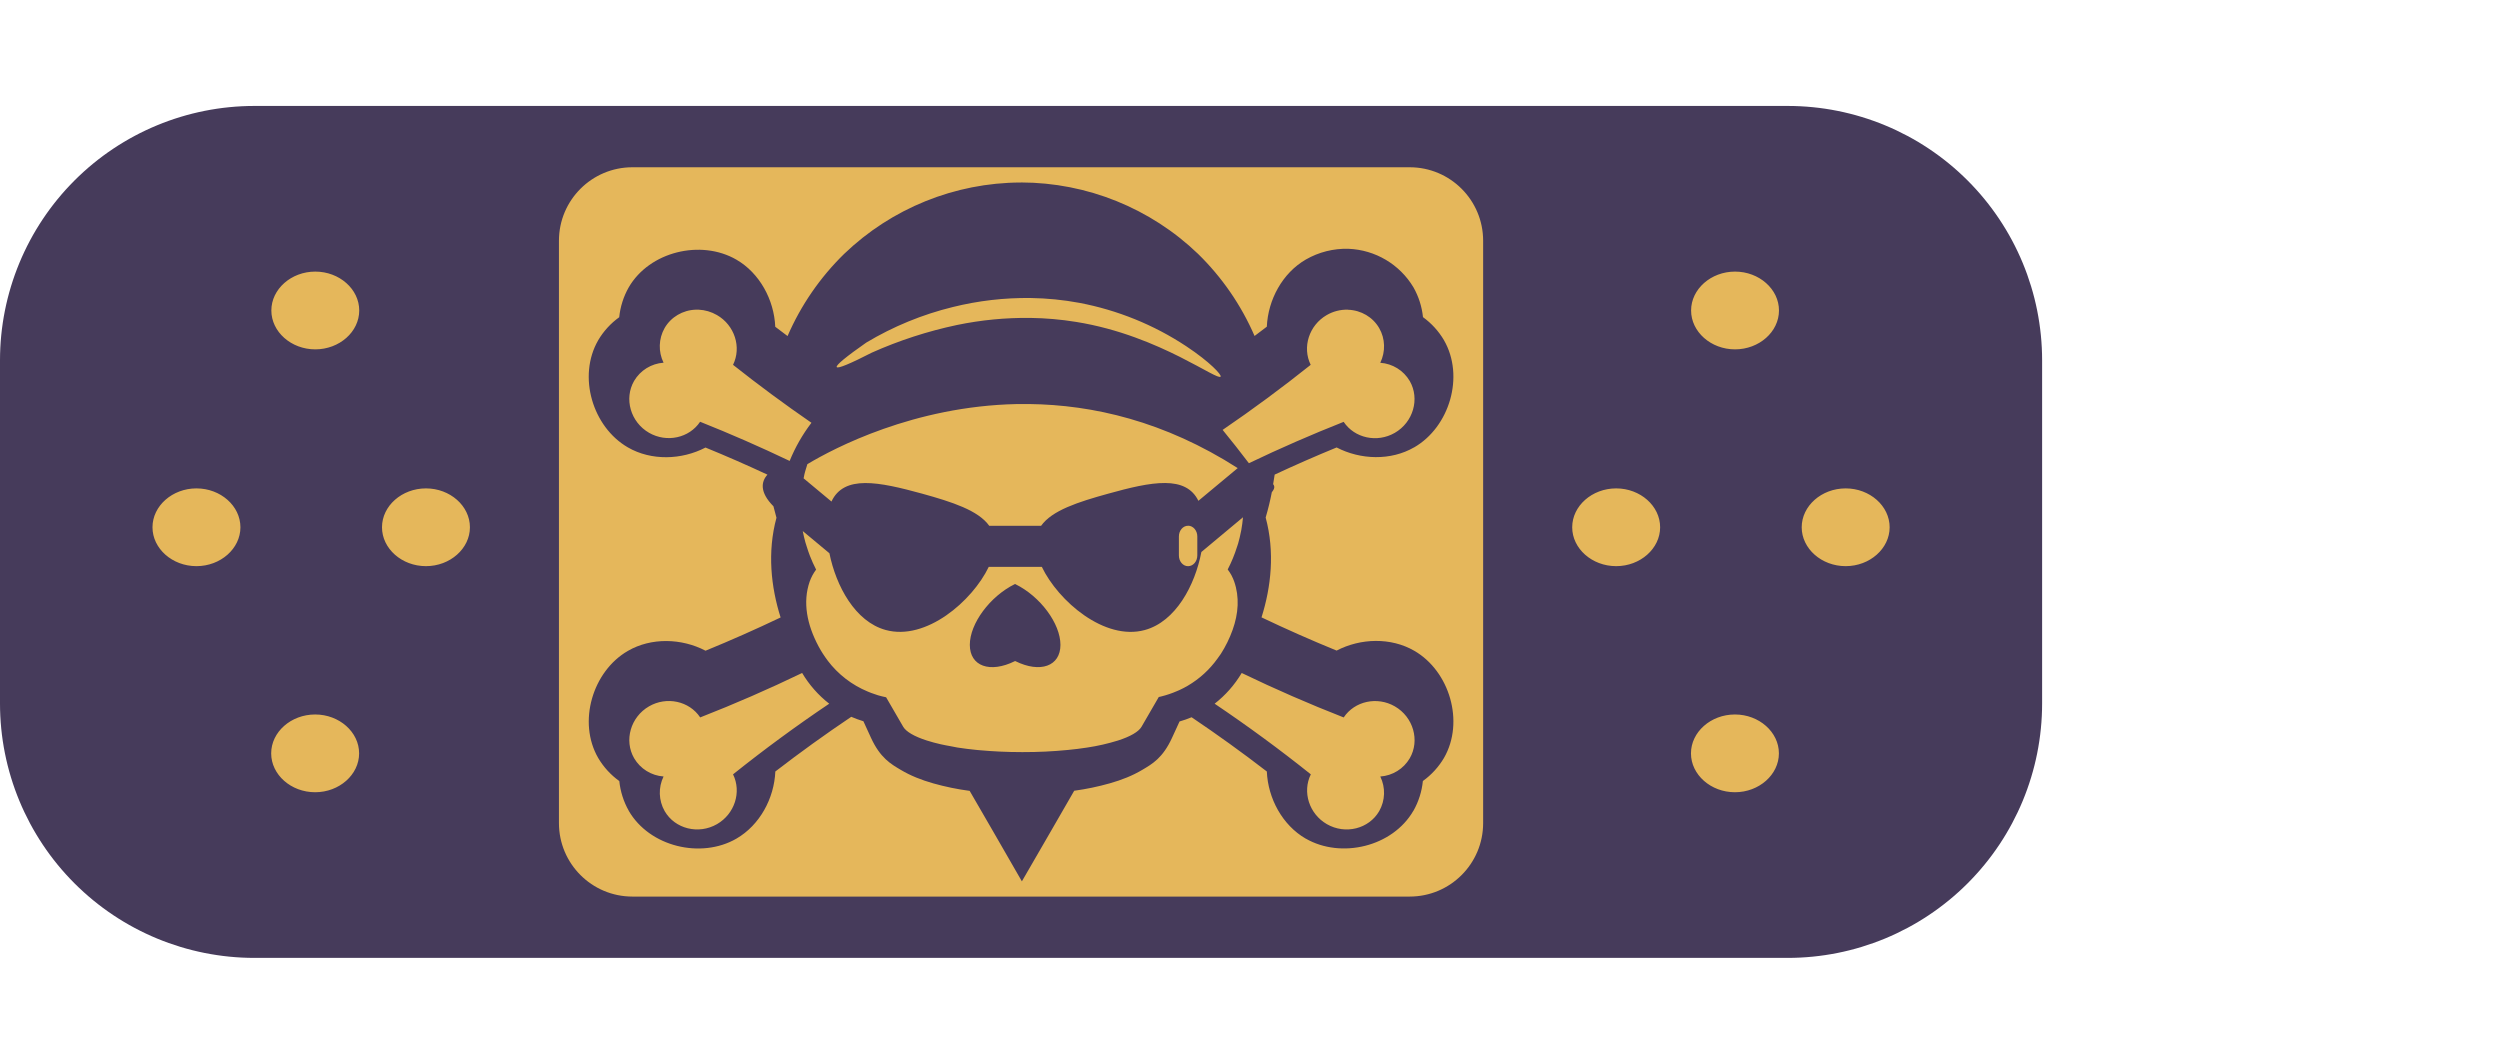
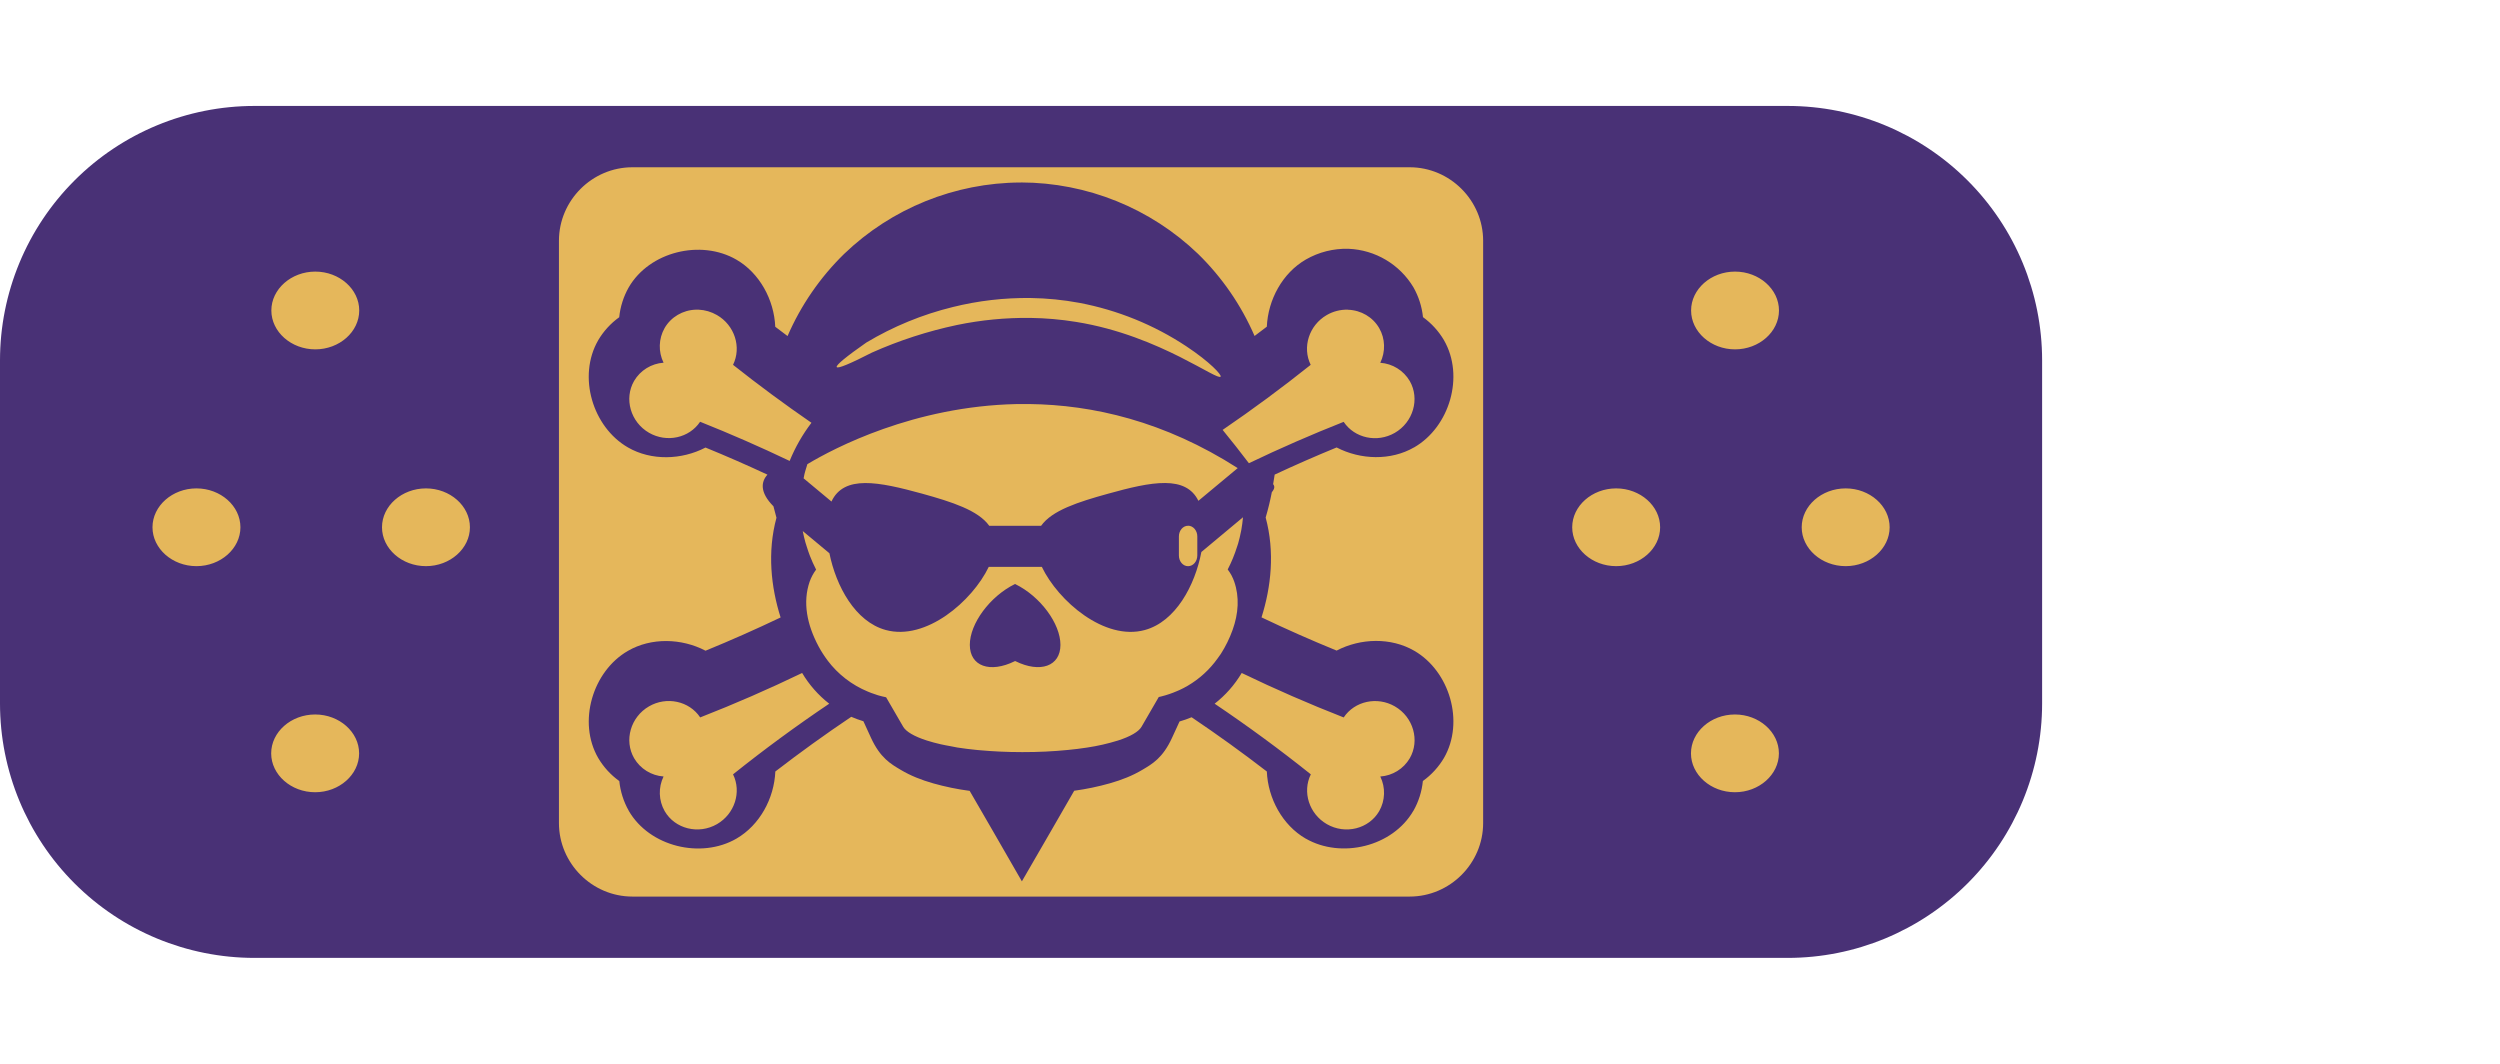
- <svg xmlns="http://www.w3.org/2000/svg" xml:space="preserve" style="fill-rule:evenodd;clip-rule:evenodd;stroke-linejoin:round;stroke-miterlimit:2" viewBox="0 0 235 100">
-   <path style="fill:none" d="M0 0h236v92H0z" transform="scale(.99576 1.08696)" />
-   <path d="M188.978 28.872c0-6.343-2.336-12.426-6.495-16.912-4.158-4.485-9.798-7.005-15.678-7.005H33.192c-5.881 0-11.521 2.52-15.679 7.005-4.158 4.486-6.494 10.569-6.494 16.912V61.12c0 6.343 2.336 12.427 6.494 16.912 4.158 4.486 9.798 7.006 15.679 7.006h133.613c5.88 0 11.52-2.52 15.678-7.006 4.159-4.485 6.495-10.569 6.495-16.912V28.872Z" style="fill:#463b5b" transform="matrix(1.07867 0 0 1 -11.886 5.004)" />
-   <path d="M143.435 17.625v54.742a6.906 6.906 0 0 1-6.906 6.907H63.468a6.907 6.907 0 0 1-6.907-6.907V17.625a6.906 6.906 0 0 1 6.907-6.906h73.061a6.906 6.906 0 0 1 6.906 6.906Zm-43.433-5.478-.015.004h-.03a24.073 24.073 0 0 0-16.592 6.716 24.313 24.313 0 0 0-5.314 7.718c-.382-.291-.775-.579-1.157-.873-.109-2.536-1.466-5.046-3.658-6.312-3.322-1.92-8.168-.767-10.122 2.619a7.162 7.162 0 0 0-.888 2.797 7.127 7.127 0 0 0-1.976 2.162v.003c-1.958 3.387-.529 8.153 2.789 10.069l.007.004c2.193 1.266 5.042 1.183 7.291.011 1.96.802 3.901 1.651 5.82 2.547v.004c-.585.646-.756 1.64.567 2.971.087.361.181.72.284 1.077-.873 3.228-.518 6.508.389 9.373a136.475 136.475 0 0 1-7.056 3.126c-2.253-1.176-5.102-1.255-7.295.015-3.322 1.912-4.75 6.686-2.796 10.068a7.15 7.15 0 0 0 1.984 2.17c.101.98.403 1.93.888 2.789v.007c1.958 3.383 6.799 4.536 10.121 2.616 2.192-1.27 3.549-3.776 3.659-6.312a135.842 135.842 0 0 1 7.136-5.14c.372.16.753.298 1.141.416l.714 1.557c.873 1.901 1.871 2.464 2.801 3.016.933.555 1.927.945 3.046 1.266 1.124.318 2.27.554 3.428.707l2.188 3.779 2.721 4.725 2.733-4.725 2.185-3.791a24.128 24.128 0 0 0 3.352-.699c1.126-.321 2.116-.71 3.05-1.266.933-.552 1.927-1.111 2.797-3.016l.703-1.531c.385-.109.764-.242 1.134-.396a135.457 135.457 0 0 1 7.071 5.098c.109 2.532 1.463 5.042 3.651 6.308h.007c3.323 1.916 8.164.771 10.118-2.615l.008-.004a7.105 7.105 0 0 0 .884-2.793 7.157 7.157 0 0 0 1.984-2.17c1.954-3.39.525-8.163-2.797-10.076-2.192-1.266-5.041-1.19-7.294-.015a134.483 134.483 0 0 1-7.06-3.122c.907-2.872 1.262-6.153.389-9.384.231-.784.424-1.578.579-2.381.279-.34.287-.556.124-.756.054-.299.101-.599.144-.899a135.6 135.6 0 0 1 5.824-2.552c2.253 1.172 5.102 1.255 7.287-.011h.007c3.319-1.916 4.751-6.682 2.797-10.068v-.004a7.155 7.155 0 0 0-1.973-2.166 7.201 7.201 0 0 0-.892-2.796 7.456 7.456 0 0 0-6.115-3.629 7.596 7.596 0 0 0-4.006 1.009c-2.196 1.27-3.553 3.772-3.666 6.312-.378.295-.767.582-1.153.873a24.281 24.281 0 0 0-5.314-7.718 24.08 24.08 0 0 0-16.629-6.712h-.004Zm.903 10.862a27.16 27.16 0 0 1 4.57.454 27.546 27.546 0 0 1 10.049 4.078c2.268 1.504 3.352 2.71 3.235 2.857-.151.204-1.485-.673-3.825-1.852-2.32-1.16-5.706-2.642-9.769-3.292a29.23 29.23 0 0 0-4.29-.374 32.097 32.097 0 0 0-6.898.665 39.954 39.954 0 0 0-8.001 2.597c-1.98 1.016-3.201 1.534-3.303 1.36-.106-.17.926-1.009 2.774-2.301a29.439 29.439 0 0 1 8.141-3.345 28.833 28.833 0 0 1 7.313-.847h.004Zm-31.471 1.096c.084-.003.168-.003.253 0 .605.026 1.199.2 1.727.507 1.661.956 2.328 3.019 1.512 4.679a137.526 137.526 0 0 0 7.37 5.446 15.688 15.688 0 0 0-2.049 3.587 138.068 138.068 0 0 0-8.416-3.682c-1.028 1.534-3.142 1.991-4.8 1.036l-.004-.002c-1.734-1.001-2.366-3.2-1.402-4.873a3.49 3.49 0 0 1 2.77-1.713 3.49 3.49 0 0 1 .098-3.257c.6-1.038 1.708-1.69 2.937-1.728h.004Zm31.324 8.871c5.978.069 12.72 1.611 19.604 6.02V39l-3.693 3.073c-.589-1.206-1.685-1.663-3.114-1.674-1.497-.016-3.356.445-5.359 1.001-2.858.79-5.284 1.576-6.312 3.02h-4.875c-1.036-1.448-3.459-2.23-6.32-3.024-2.003-.548-3.858-1.005-5.359-.994-1.455.012-2.57.484-3.152 1.739l-2.619-2.181c.024-.131.051-.262.079-.393.019-.076.034-.151.057-.219l.068-.231a7.67 7.67 0 0 1 .151-.491c2.521-1.512 10.001-5.442 19.657-5.647a31.06 31.06 0 0 1 1.183-.003h.004ZM79.419 58.253a10.422 10.422 0 0 0 2.547 2.891 136.745 136.745 0 0 0-9.04 6.64c.817 1.658.154 3.721-1.504 4.679l-.002.001c-1.734 1.002-3.957.449-4.923-1.225a3.49 3.49 0 0 1-.102-3.254 3.491 3.491 0 0 1-2.767-1.716c-.966-1.673-.335-3.874 1.399-4.876 1.661-.961 3.785-.502 4.811 1.04a135.791 135.791 0 0 0 9.581-4.177v-.003Zm51.306-34.148.008.008c1.227.039 2.334.691 2.932 1.727.57.988.608 2.204.102 3.258a3.49 3.49 0 0 1 2.771 1.716c.961 1.675.325 3.873-1.41 4.872-1.659.956-3.776.5-4.804-1.036a137.643 137.643 0 0 0-8.908 3.889 107.777 107.777 0 0 0-2.468-3.133 137.618 137.618 0 0 0 8.277-6.115c-.816-1.659-.151-3.722 1.508-4.679a3.752 3.752 0 0 1 1.984-.507h.008Zm-9.864 19.514c-.035.402-.088.804-.159 1.201l-.034.159c-.071.374-.16.745-.265 1.111-.03.095-.062.19-.094.284a13.415 13.415 0 0 1-.885 2.154c.129.166.235.34.337.514l.034.068c.094.182.174.359.238.544.51 1.459.404 3.013-.151 4.562a11.174 11.174 0 0 1-1.1 2.241c-.102.152-.208.299-.318.446a9.085 9.085 0 0 1-2.8 2.555l-.011.008a9.152 9.152 0 0 1-.775.4l-.242.103a9.337 9.337 0 0 1-1.436.487l-.227.053-.03.008-1.625 2.804c-.269.453-1.028.907-2.211 1.285-.942.292-1.905.512-2.88.658-.601.093-1.205.169-1.811.226-1.413.14-2.832.208-4.252.204h-.094c-1.429 0-2.744-.068-3.946-.177l-.298-.027a32.181 32.181 0 0 1-1.807-.226c-.219-.038-.397-.08-.605-.118-.329-.06-.672-.121-.967-.189a15.68 15.68 0 0 1-1.312-.355c-1.179-.378-1.942-.831-2.211-1.285l-1.61-2.778a9.316 9.316 0 0 1-.771-.189l-.03-.011a9.18 9.18 0 0 1-.605-.208l-.31-.125a9.076 9.076 0 0 1-3.783-2.921h.004a10.26 10.26 0 0 1-.85-1.323c-1.096-2.048-1.512-4.157-.839-6.1a4.29 4.29 0 0 1 .604-1.123c-.22-.428-.415-.863-.586-1.303a13.253 13.253 0 0 1-.283-.821 13.6 13.6 0 0 1-.136-.434c-.096-.343-.178-.69-.246-1.04v-.022l2.502 2.082c.631 3.114 2.43 6.425 5.28 7.211 3.798 1.051 8.152-2.713 9.698-5.93h4.989c1.542 3.213 5.896 6.977 9.687 5.934 2.891-.793 4.709-4.184 5.31-7.332l3.912-3.265Zm-21.422 6.27-.023.011c-2.343 1.153-4.237 3.715-4.233 5.715 0 2.003 1.89 2.687 4.233 1.53l.027-.011.026.011c2.339 1.153 4.233.473 4.233-1.53 0-2.004-1.894-4.558-4.233-5.707l-.023-.016-.007-.003Zm21.301 8.367c3.142 1.516 6.34 2.91 9.588 4.18 1.027-1.541 3.15-2 4.811-1.039 1.734 1.002 2.365 3.203 1.399 4.876a3.488 3.488 0 0 1-2.771 1.715 3.488 3.488 0 0 1-.102 3.255c-.967 1.671-3.188 2.223-4.921 1.222l-.003-.002c-1.659-.958-2.322-3.021-1.504-4.679a137.028 137.028 0 0 0-9.041-6.64 10.4 10.4 0 0 0 2.544-2.888Zm-5.042-13.844c.48 0 .869.454.869 1.009v1.788c0 .559-.389 1.009-.869 1.009s-.862-.45-.862-1.009v-1.788c0-.555.382-1.005.862-1.005v-.004Zm-71.64-3.507h.004c2.264 0 4.129 1.647 4.131 3.651v.004c0 2.005-1.865 3.654-4.131 3.654h-.004c-2.266 0-4.13-1.649-4.13-3.654v-.004c.002-2.004 1.866-3.651 4.13-3.651ZM33.642 62.157h.008c2.264.002 4.127 1.651 4.127 3.655 0 2.004-1.865 3.654-4.131 3.654h-.004c-2.266 0-4.131-1.65-4.131-3.654v-.004c.003-2.004 1.867-3.651 4.131-3.651Zm.015-41.631c2.267 0 4.131 1.65 4.131 3.655s-1.864 3.655-4.131 3.655c-2.266 0-4.13-1.65-4.13-3.655s1.864-3.655 4.13-3.655Zm133.457 0c2.266 0 4.13 1.65 4.13 3.655s-1.864 3.655-4.13 3.655c-2.267 0-4.131-1.65-4.131-3.655s1.864-3.655 4.131-3.655ZM22.489 40.905c2.265 0 4.129 1.647 4.131 3.651v.004c0 2.005-1.865 3.654-4.131 3.654h-.004c-2.266 0-4.131-1.649-4.131-3.654v-.004c.003-2.005 1.869-3.653 4.135-3.651Zm133.456 0c2.265.002 4.127 1.651 4.127 3.655 0 2.003-1.862 3.653-4.127 3.654h-.007c-2.266 0-4.131-1.649-4.131-3.654s1.865-3.655 4.131-3.655h.007Zm21.57 0c2.266 0 4.131 1.65 4.131 3.655s-1.865 3.654-4.131 3.654h-.004c-2.266 0-4.131-1.649-4.131-3.654s1.865-3.655 4.131-3.655h.004Zm-10.413 21.252h.004c2.266 0 4.131 1.65 4.131 3.655 0 2.004-1.865 3.654-4.131 3.654h-.004c-2.266 0-4.131-1.65-4.131-3.654 0-2.005 1.865-3.655 4.131-3.655Z" style="fill:#e5b75b" transform="translate(-4.02 5.004)" />
+ <svg xmlns="http://www.w3.org/2000/svg" width="100%" height="100%" viewBox="0 0 235 100" version="1.1" xml:space="preserve" style="fill-rule:evenodd;clip-rule:evenodd;stroke-linejoin:round;stroke-miterlimit:2;">
+   <g transform="matrix(0.99576,0,0,1.08696,0,0)">
+     <rect x="0" y="0" width="236" height="92" style="fill:none;" />
+   </g>
+   <g transform="matrix(1.07867,0,0,1,-11.886,5.004)">
+     <path d="M188.978,28.872C188.978,22.529 186.642,16.446 182.483,11.96C178.325,7.475 172.685,4.955 166.805,4.955L33.192,4.955C27.311,4.955 21.671,7.475 17.513,11.96C13.355,16.446 11.019,22.529 11.019,28.872L11.019,61.12C11.019,67.463 13.355,73.547 17.513,78.032C21.671,82.518 27.311,85.038 33.192,85.038L166.805,85.038C172.685,85.038 178.325,82.518 182.483,78.032C186.642,73.547 188.978,67.463 188.978,61.12L188.978,28.872Z" style="fill:#493176;" />
+   </g>
+   <g transform="matrix(1,0,0,1,-4.02,5.004)">
+     <path d="M143.435,17.625L143.435,72.367C143.435,72.367 143.435,72.368 143.435,72.368C143.435,76.157 140.318,79.274 136.529,79.274L63.468,79.274C59.679,79.274 56.561,76.156 56.561,72.367L56.561,17.625C56.561,13.836 59.678,10.719 63.467,10.719C63.467,10.719 63.468,10.719 63.468,10.719L136.529,10.719C140.318,10.719 143.435,13.836 143.435,17.625ZM100.002,12.147L99.987,12.151L99.957,12.151C93.771,12.174 87.825,14.58 83.365,18.867C81.11,21.071 79.305,23.692 78.051,26.585C77.669,26.294 77.276,26.006 76.894,25.712C76.785,23.176 75.428,20.666 73.236,19.4C69.914,17.48 65.068,18.633 63.114,22.019C62.628,22.88 62.326,23.832 62.226,24.816C61.425,25.392 60.752,26.128 60.25,26.978L60.25,26.981C58.292,30.368 59.721,35.134 63.039,37.05L63.046,37.054C65.239,38.32 68.088,38.237 70.337,37.065C72.297,37.867 74.238,38.716 76.157,39.612L76.157,39.616C75.572,40.262 75.401,41.256 76.724,42.587C76.811,42.948 76.905,43.307 77.008,43.664C76.135,46.892 76.49,50.172 77.397,53.037C75.075,54.145 72.722,55.188 70.341,56.163C68.088,54.987 65.239,54.908 63.046,56.178C59.724,58.09 58.296,62.864 60.25,66.246C60.754,67.099 61.429,67.838 62.234,68.416C62.335,69.396 62.637,70.346 63.122,71.205L63.122,71.212C65.08,74.595 69.921,75.748 73.243,73.828C75.435,72.558 76.792,70.052 76.902,67.516C79.225,65.726 81.604,64.012 84.038,62.376C84.41,62.536 84.791,62.674 85.179,62.792L85.893,64.349C86.766,66.25 87.764,66.813 88.694,67.365C89.627,67.92 90.621,68.31 91.74,68.631C92.864,68.949 94.01,69.185 95.168,69.338L97.356,73.117L100.077,77.842L102.81,73.117L104.995,69.326C106.127,69.173 107.248,68.939 108.347,68.627C109.473,68.306 110.463,67.917 111.397,67.361C112.33,66.809 113.324,66.25 114.194,64.345L114.897,62.814C115.282,62.705 115.661,62.572 116.031,62.418C118.442,64.041 120.8,65.741 123.102,67.516C123.211,70.048 124.565,72.558 126.753,73.824L126.76,73.824C130.083,75.74 134.924,74.595 136.878,71.209L136.886,71.205C137.371,70.346 137.673,69.394 137.77,68.412C138.574,67.834 139.25,67.095 139.754,66.242C141.708,62.852 140.279,58.079 136.957,56.166C134.765,54.9 131.916,54.976 129.663,56.151C127.28,55.178 124.926,54.137 122.603,53.029C123.51,50.157 123.865,46.876 122.992,43.645C123.223,42.861 123.416,42.067 123.571,41.264C123.85,40.924 123.858,40.708 123.695,40.508C123.749,40.209 123.796,39.909 123.839,39.609C125.76,38.713 127.702,37.862 129.663,37.057C131.916,38.229 134.765,38.312 136.95,37.046L136.957,37.046C140.276,35.13 141.708,30.364 139.754,26.978L139.754,26.974C139.253,26.124 138.581,25.386 137.781,24.808C137.679,23.825 137.375,22.873 136.889,22.012C135.597,19.848 133.293,18.48 130.774,18.383C129.371,18.343 127.984,18.692 126.768,19.392C124.572,20.662 123.215,23.164 123.102,25.704C122.724,25.999 122.335,26.286 121.949,26.577C120.696,23.684 118.891,21.062 116.635,18.859C112.164,14.566 106.204,12.16 100.006,12.147L100.002,12.147ZM100.905,23.009C102.438,23.031 103.967,23.183 105.475,23.463C109.062,24.143 112.478,25.529 115.524,27.541C117.792,29.045 118.876,30.251 118.759,30.398C118.608,30.602 117.274,29.725 114.934,28.546C112.614,27.386 109.228,25.904 105.165,25.254C103.746,25.024 102.312,24.899 100.875,24.88C98.558,24.852 96.246,25.075 93.977,25.545C91.226,26.127 88.544,26.997 85.976,28.142C83.996,29.158 82.775,29.676 82.673,29.502C82.567,29.332 83.599,28.493 85.447,27.201C87.978,25.684 90.722,24.557 93.588,23.856C95.979,23.262 98.437,22.978 100.901,23.009L100.905,23.009ZM69.434,24.105C69.518,24.102 69.602,24.102 69.687,24.105C70.292,24.131 70.886,24.305 71.414,24.612C73.075,25.568 73.742,27.631 72.926,29.291C75.321,31.188 77.78,33.004 80.296,34.737C79.458,35.837 78.769,37.043 78.247,38.324C75.483,37.004 72.676,35.776 69.831,34.642C68.803,36.176 66.689,36.633 65.031,35.678L65.027,35.676C63.293,34.675 62.661,32.476 63.625,30.803C64.208,29.811 65.247,29.169 66.395,29.09C65.888,28.056 65.925,26.835 66.493,25.833C67.093,24.795 68.201,24.143 69.43,24.105L69.434,24.105ZM100.758,32.976C106.736,33.045 113.478,34.587 120.362,38.996L120.362,39L116.669,42.073C116.08,40.867 114.984,40.41 113.555,40.399C112.058,40.383 110.199,40.844 108.196,41.4C105.338,42.19 102.912,42.976 101.884,44.42L97.009,44.42C95.973,42.972 93.55,42.19 90.689,41.396C88.686,40.848 86.831,40.391 85.33,40.402C83.875,40.414 82.76,40.886 82.178,42.141L79.559,39.96C79.583,39.829 79.61,39.698 79.638,39.567C79.657,39.491 79.672,39.416 79.695,39.348L79.763,39.117C79.808,38.952 79.858,38.788 79.914,38.626C82.435,37.114 89.915,33.184 99.571,32.979C99.965,32.97 100.36,32.969 100.754,32.976L100.758,32.976ZM79.419,58.253C80.081,59.367 80.945,60.347 81.966,61.144C78.863,63.233 75.847,65.448 72.926,67.784C73.743,69.442 73.08,71.505 71.422,72.463L71.42,72.464C69.686,73.466 67.463,72.913 66.497,71.239C65.929,70.239 65.89,69.019 66.395,67.985C65.247,67.905 64.21,67.262 63.628,66.269C62.662,64.596 63.293,62.395 65.027,61.393C66.688,60.432 68.812,60.891 69.838,62.433C73.084,61.164 76.28,59.771 79.419,58.256L79.419,58.253ZM130.725,24.105L130.733,24.113C131.96,24.152 133.067,24.804 133.665,25.84C134.235,26.828 134.273,28.044 133.767,29.098C134.916,29.177 135.955,29.82 136.538,30.814C137.499,32.489 136.863,34.687 135.128,35.686C133.469,36.642 131.352,36.186 130.324,34.65C127.31,35.841 124.339,37.138 121.416,38.539C120.613,37.48 119.79,36.435 118.948,35.406C121.782,33.472 124.543,31.432 127.225,29.291C126.409,27.632 127.074,25.569 128.733,24.612C129.334,24.262 130.022,24.087 130.717,24.105L130.725,24.105ZM120.861,43.619C120.826,44.021 120.773,44.423 120.702,44.82L120.668,44.979C120.597,45.353 120.508,45.724 120.403,46.09C120.373,46.185 120.341,46.28 120.309,46.374C120.077,47.116 119.781,47.837 119.424,48.528C119.553,48.694 119.659,48.868 119.761,49.042L119.795,49.11C119.889,49.292 119.969,49.469 120.033,49.654C120.543,51.113 120.437,52.667 119.882,54.216C119.6,55.002 119.231,55.753 118.782,56.457C118.68,56.609 118.574,56.756 118.464,56.903C117.721,57.942 116.767,58.813 115.664,59.458L115.653,59.466C115.401,59.612 115.143,59.745 114.878,59.866L114.636,59.969C114.171,60.17 113.691,60.333 113.2,60.456L112.973,60.509L112.943,60.517L111.318,63.321C111.049,63.774 110.29,64.228 109.107,64.606C108.165,64.898 107.202,65.118 106.227,65.264C105.626,65.357 105.022,65.433 104.416,65.49C103.003,65.63 101.584,65.698 100.164,65.694L100.07,65.694C98.641,65.694 97.326,65.626 96.124,65.517L95.826,65.49C95.222,65.432 94.619,65.356 94.019,65.264C93.8,65.226 93.622,65.184 93.414,65.146C93.085,65.086 92.742,65.025 92.447,64.957C92.005,64.858 91.567,64.739 91.135,64.602C89.956,64.224 89.193,63.771 88.924,63.317L87.314,60.539C87.054,60.487 86.797,60.424 86.543,60.35L86.513,60.339C86.309,60.277 86.107,60.207 85.908,60.131L85.598,60.006C84.099,59.388 82.792,58.379 81.815,57.085L81.819,57.085C81.502,56.666 81.218,56.224 80.969,55.762C79.873,53.714 79.457,51.605 80.13,49.662C80.274,49.26 80.478,48.881 80.734,48.539C80.514,48.111 80.319,47.676 80.148,47.236C80.045,46.965 79.95,46.692 79.865,46.415C79.817,46.271 79.772,46.126 79.729,45.981C79.633,45.638 79.551,45.291 79.483,44.941L79.483,44.919L81.985,47.001C82.616,50.115 84.415,53.426 87.265,54.212C91.063,55.263 95.417,51.499 96.963,48.282L101.952,48.282C103.494,51.495 107.848,55.259 111.639,54.216C114.53,53.423 116.348,50.032 116.949,46.884L120.861,43.619ZM99.439,49.889L99.416,49.9C97.073,51.053 95.179,53.615 95.183,55.615C95.183,57.618 97.073,58.302 99.416,57.145L99.443,57.134L99.469,57.145C101.808,58.298 103.702,57.618 103.702,55.615C103.702,53.611 101.808,51.057 99.469,49.908L99.446,49.892L99.439,49.889ZM120.74,58.256C123.882,59.772 127.08,61.166 130.328,62.436C131.355,60.895 133.478,60.436 135.139,61.397C136.873,62.399 137.504,64.6 136.538,66.273C135.955,67.267 134.916,67.91 133.767,67.988C134.272,69.022 134.234,70.242 133.665,71.243C132.698,72.914 130.477,73.466 128.744,72.465L128.741,72.463C127.082,71.505 126.419,69.442 127.237,67.784C124.315,65.448 121.299,63.233 118.196,61.144C119.216,60.348 120.079,59.369 120.74,58.256ZM115.698,44.412C116.178,44.412 116.567,44.866 116.567,45.421L116.567,47.209C116.567,47.768 116.178,48.218 115.698,48.218C115.218,48.218 114.836,47.768 114.836,47.209L114.836,45.421C114.836,44.866 115.218,44.416 115.698,44.416L115.698,44.412ZM44.058,40.905L44.062,40.905C46.326,40.905 48.191,42.552 48.193,44.556L48.193,44.56C48.193,46.565 46.328,48.214 44.062,48.214L44.058,48.214C41.792,48.214 39.928,46.565 39.928,44.56L39.928,44.556C39.93,42.552 41.794,40.905 44.058,40.905ZM33.642,62.157L33.65,62.157C35.914,62.159 37.777,63.808 37.777,65.812C37.777,67.816 35.912,69.466 33.646,69.466L33.642,69.466C31.376,69.466 29.511,67.816 29.511,65.812L29.511,65.808C29.514,63.804 31.378,62.157 33.642,62.157ZM33.657,20.526C35.924,20.526 37.788,22.176 37.788,24.181C37.788,26.186 35.924,27.836 33.657,27.836C31.391,27.836 29.527,26.186 29.527,24.181C29.527,22.176 31.391,20.526 33.657,20.526ZM167.114,20.526C169.38,20.526 171.244,22.176 171.244,24.181C171.244,26.186 169.38,27.836 167.114,27.836C164.847,27.836 162.983,26.186 162.983,24.181C162.983,22.176 164.847,20.526 167.114,20.526ZM22.489,40.905C24.754,40.905 26.618,42.552 26.62,44.556L26.62,44.56C26.62,46.565 24.755,48.214 22.489,48.214L22.485,48.214C20.219,48.214 18.354,46.565 18.354,44.56L18.354,44.556C18.357,42.551 20.223,40.903 22.489,40.905ZM155.945,40.905C158.21,40.907 160.072,42.556 160.072,44.56C160.072,46.563 158.21,48.213 155.945,48.214L155.938,48.214C153.672,48.214 151.807,46.565 151.807,44.56C151.807,42.555 153.672,40.905 155.938,40.905L155.945,40.905ZM177.515,40.905C179.781,40.905 181.646,42.555 181.646,44.56C181.646,46.565 179.781,48.214 177.515,48.214L177.511,48.214C175.245,48.214 173.38,46.565 173.38,44.56C173.38,42.555 175.245,40.905 177.511,40.905L177.515,40.905ZM167.102,62.157L167.106,62.157C169.372,62.157 171.237,63.807 171.237,65.812C171.237,67.816 169.372,69.466 167.106,69.466L167.102,69.466C164.836,69.466 162.971,67.816 162.971,65.812C162.971,63.807 164.836,62.157 167.102,62.157Z" style="fill:#e5b75b;" />
+   </g>
</svg>
